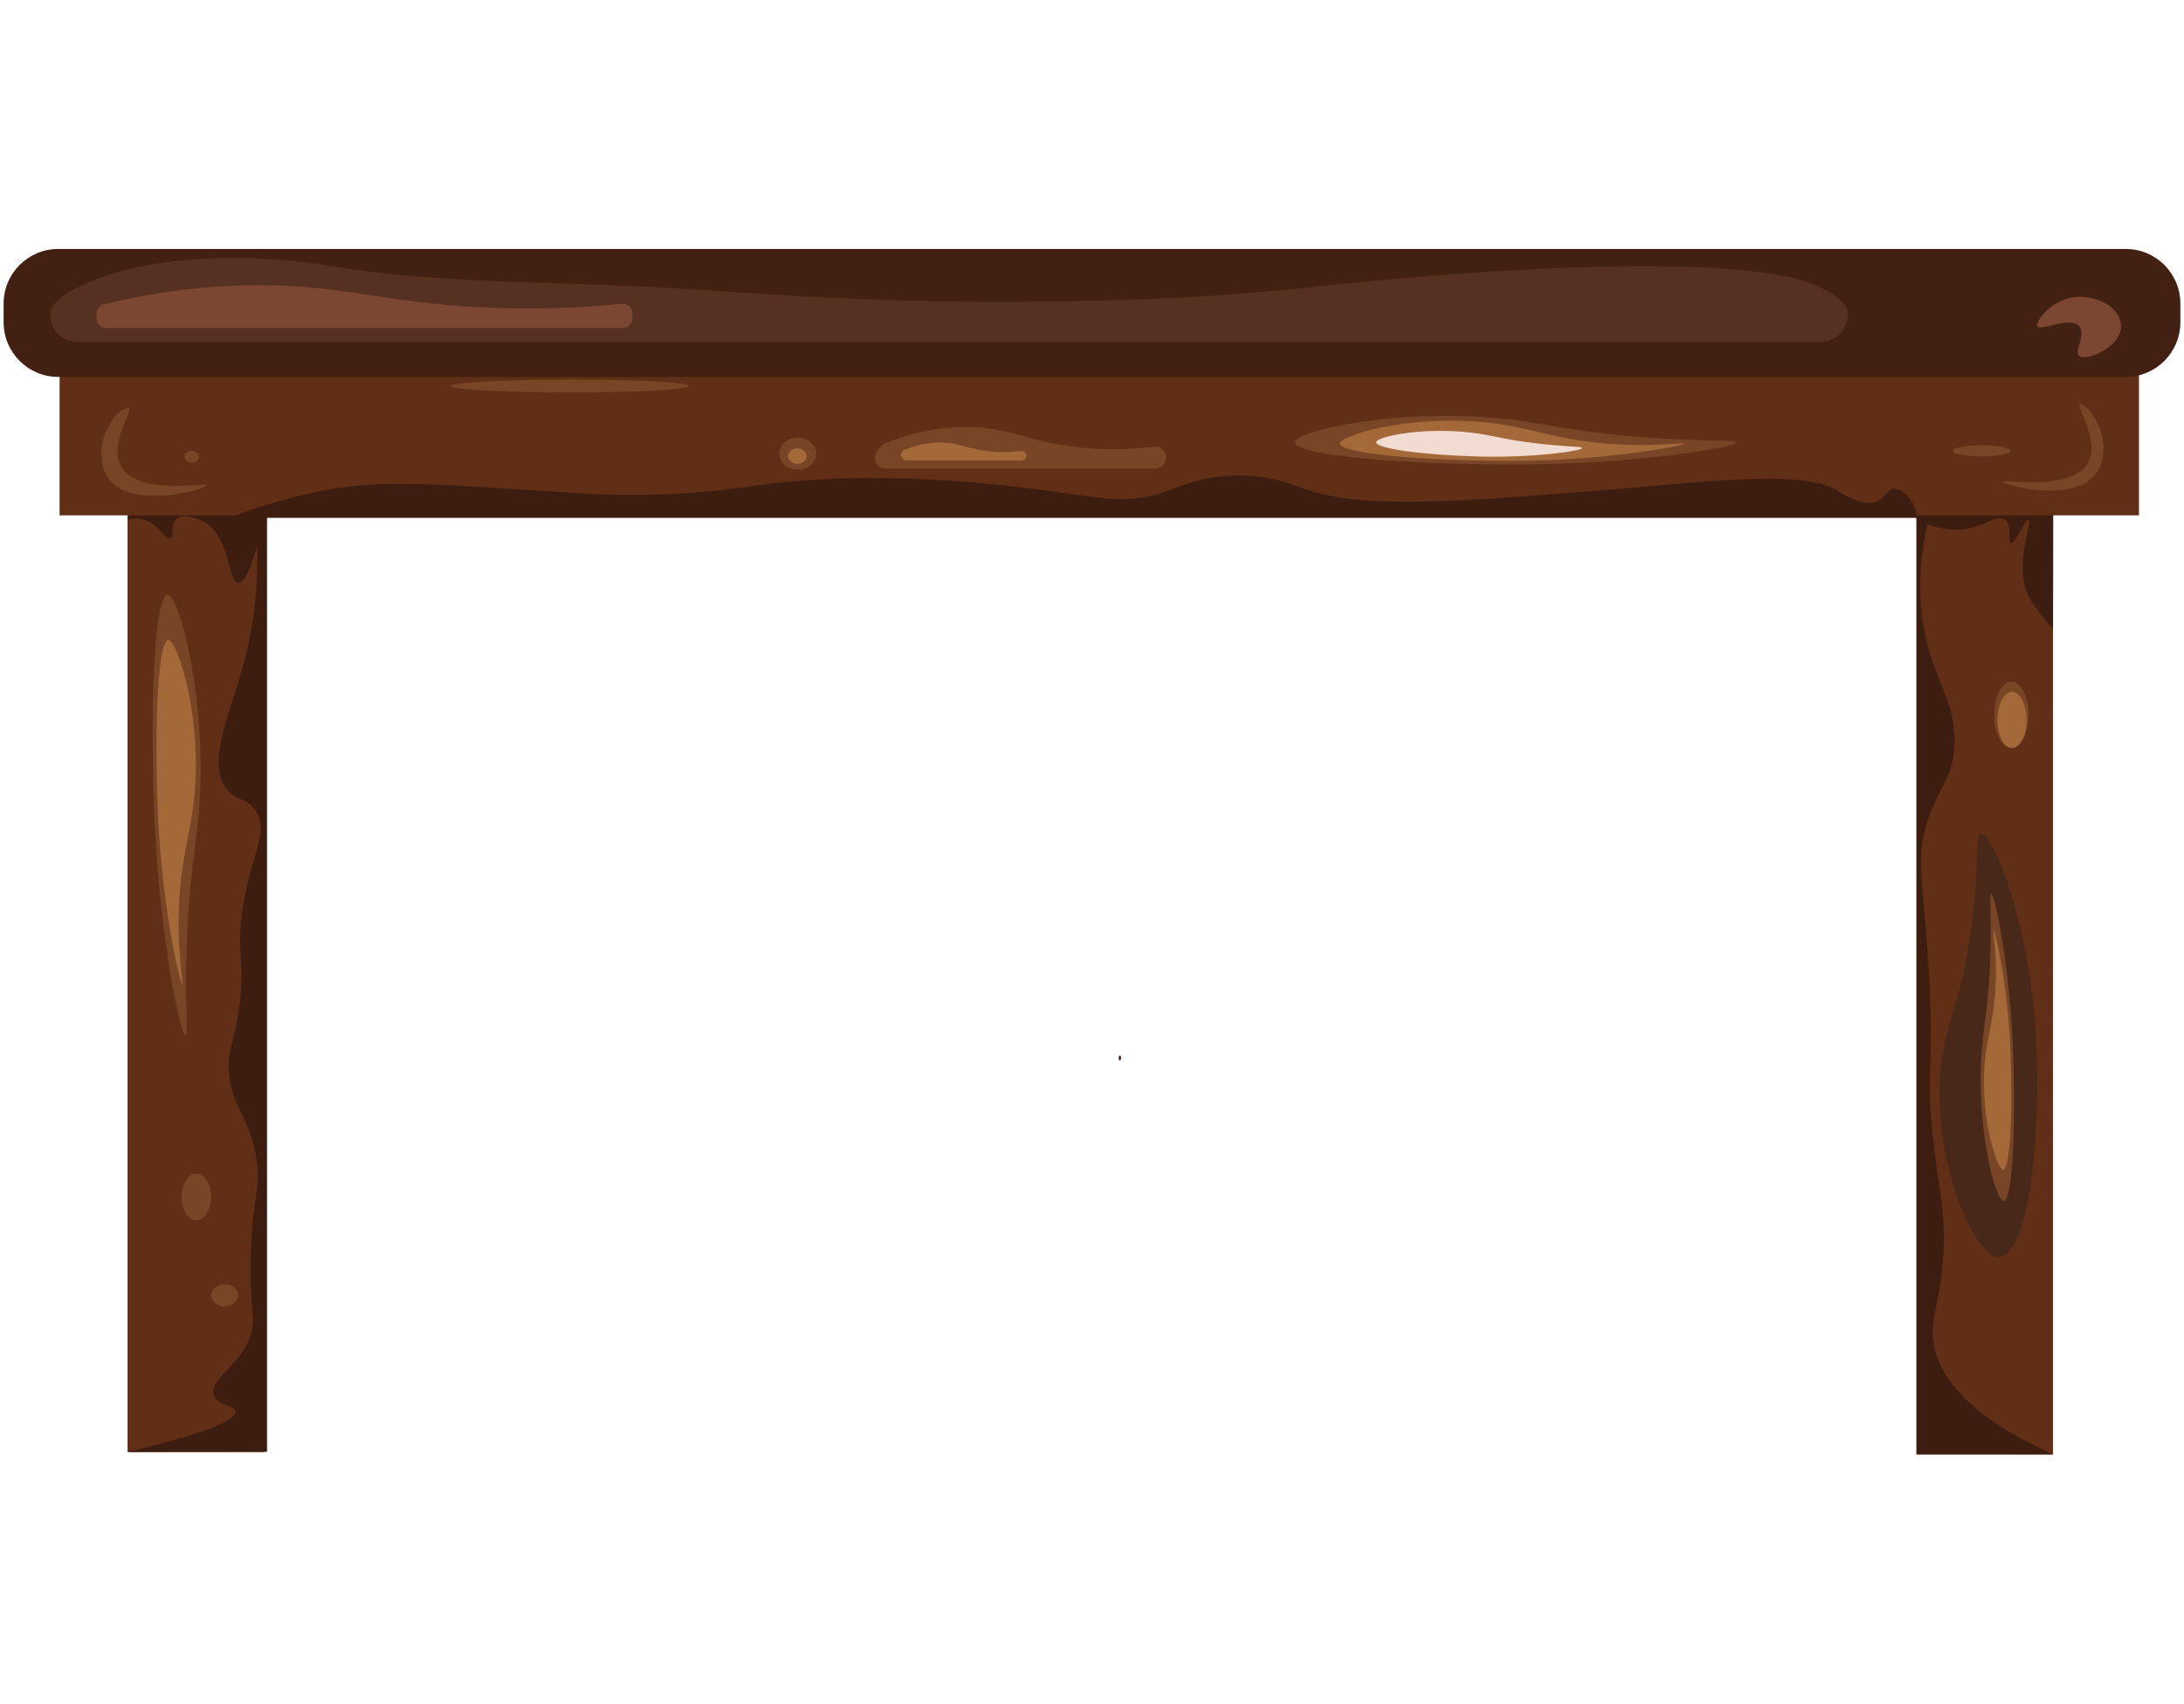
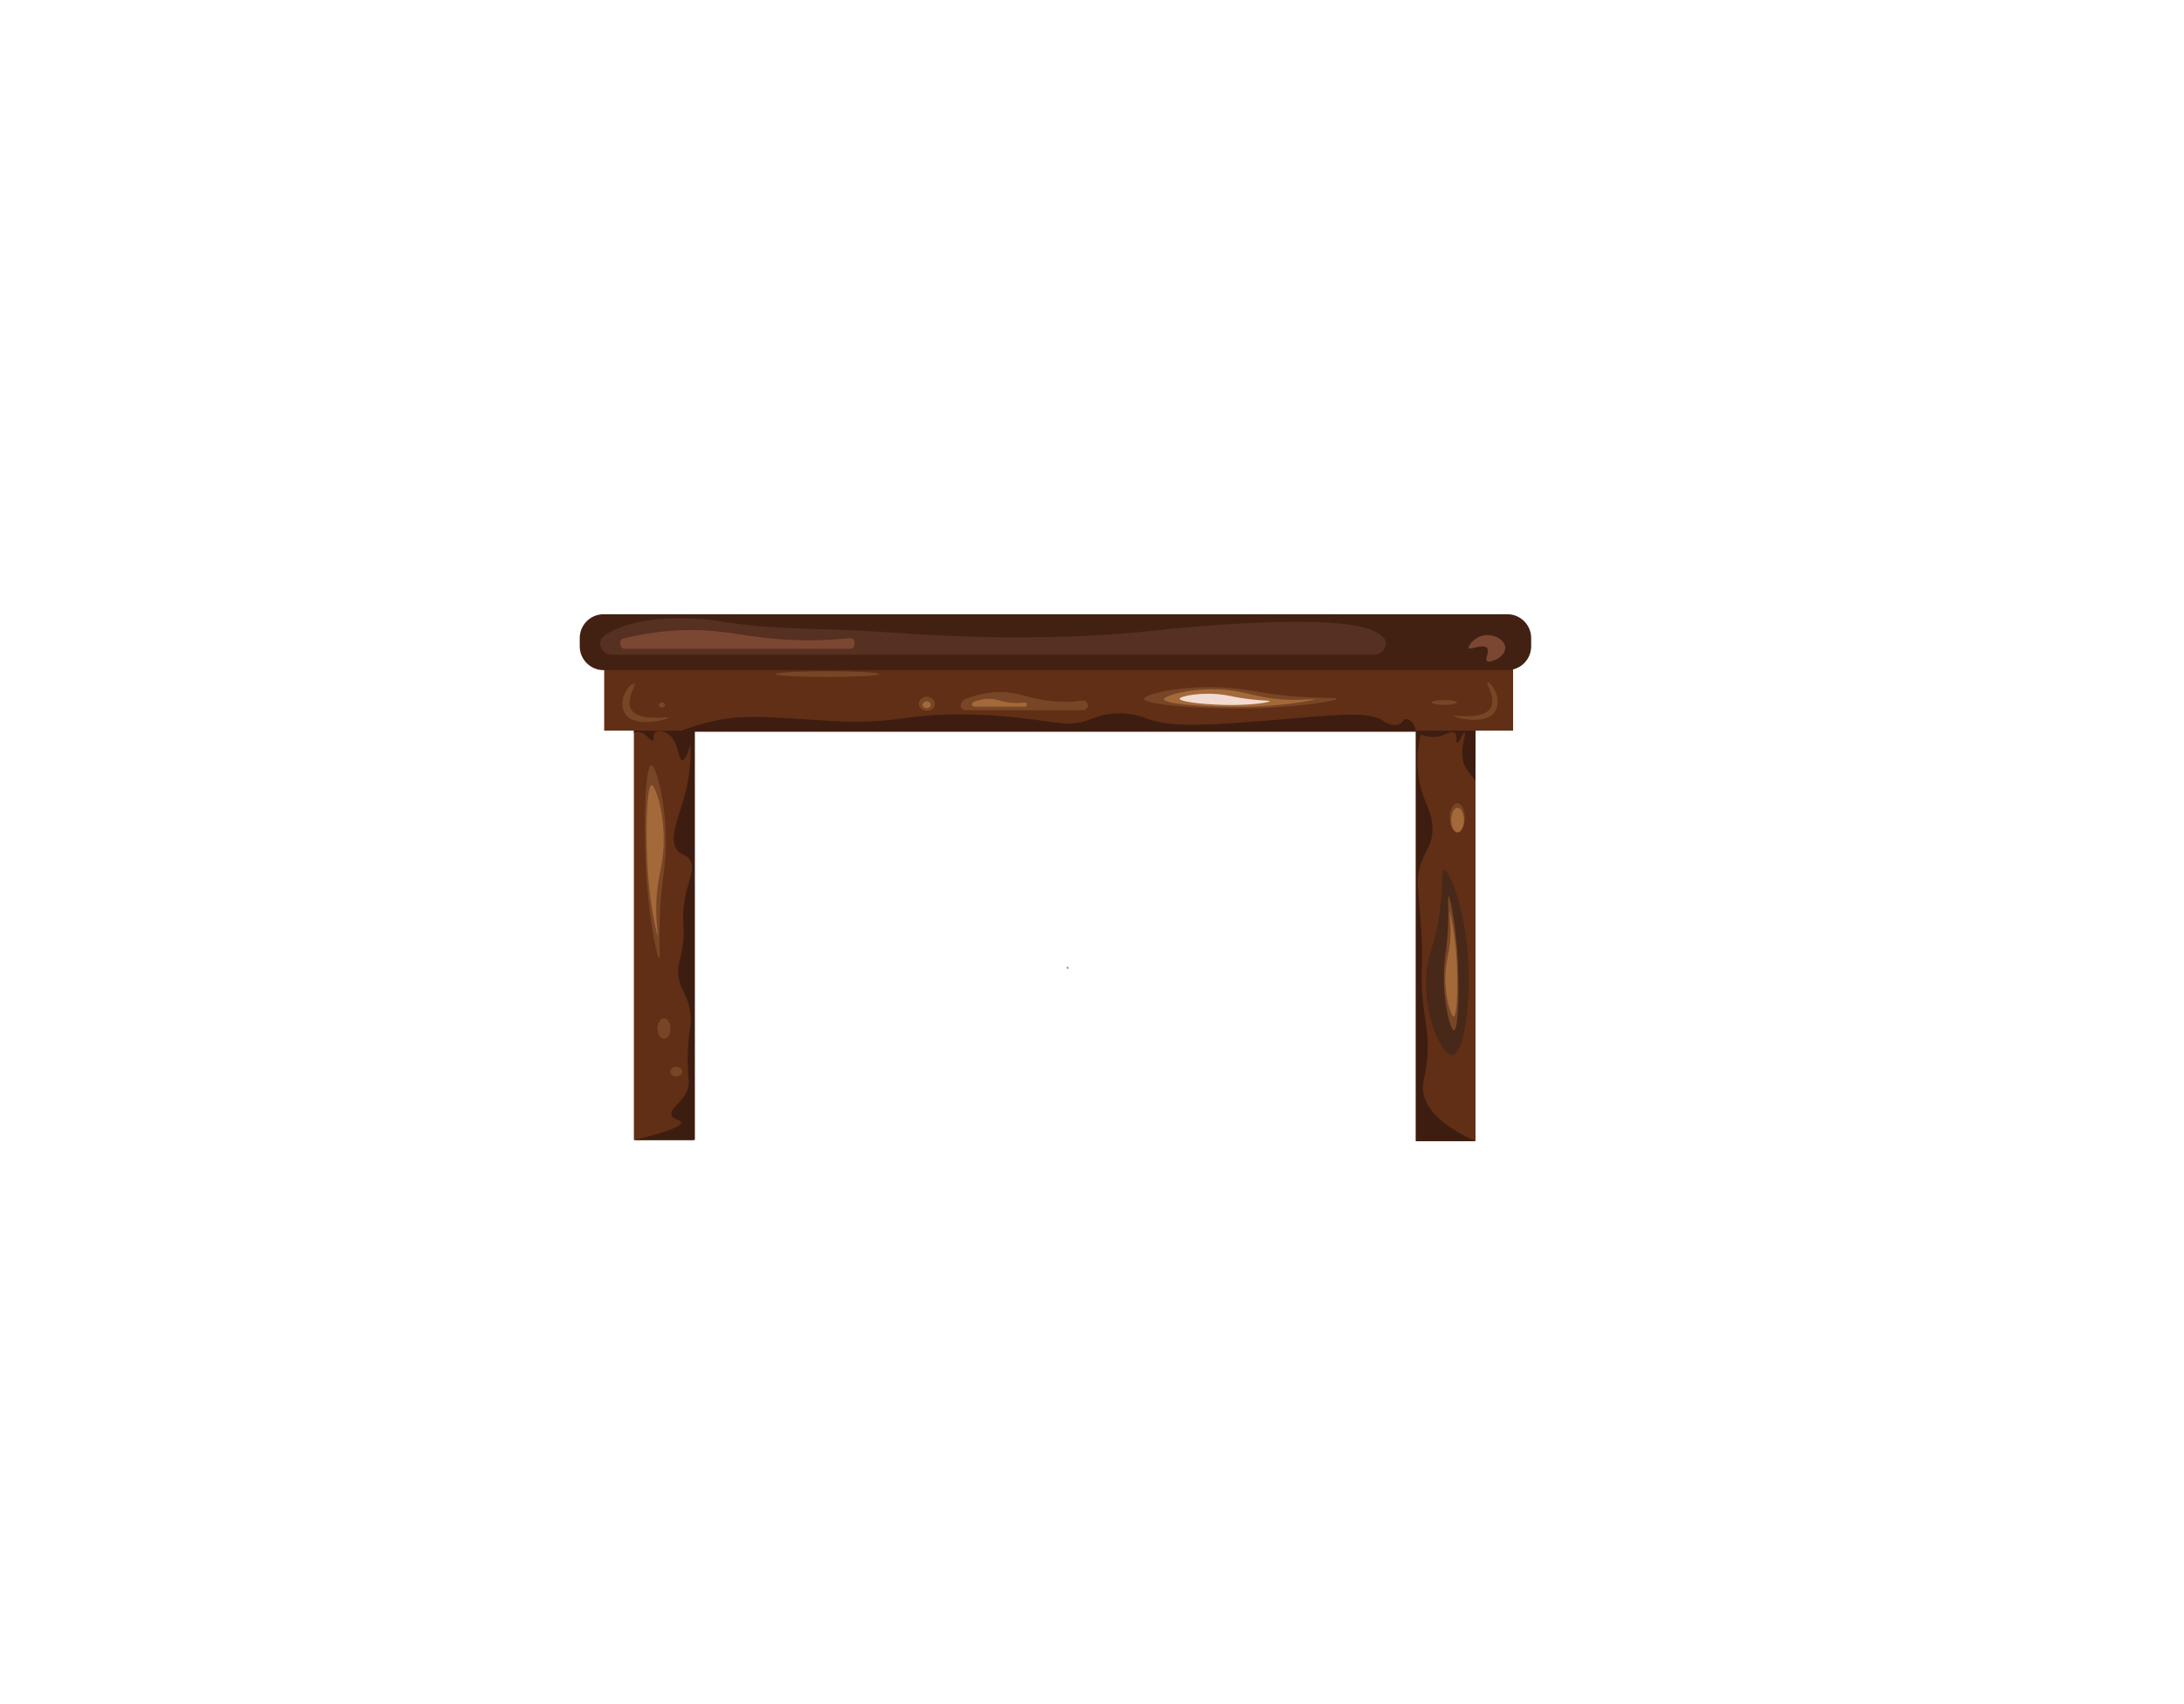
<svg xmlns="http://www.w3.org/2000/svg" id="Layer_1" data-name="Layer 1" viewBox="0 0 1621.417 1264.252">
  <defs>
    <style>
      .cls-1 {
        fill: #422113;
      }

      .cls-2 {
        fill: #612f15;
      }

      .cls-3 {
        fill: #a46939;
      }

      .cls-4 {
        fill: #3e1d11;
      }

      .cls-5 {
        fill: #482818;
      }

      .cls-6 {
        fill: #784626;
      }

      .cls-7 {
        fill: #563020;
      }

      .cls-8 {
        fill: #f2dbd0;
      }

      .cls-9 {
        fill: #7b4732;
      }
    </style>
  </defs>
-   <rect class="cls-2" x="44.242" y="232.586" width="1543.752" height="149.907" />
-   <rect class="cls-1" x="2.689" y="184.786" width="1616.039" height="94.946" rx="40.544" ry="40.544" />
-   <rect class="cls-2" x="94.682" y="379.263" width="101.336" height="698.399" />
-   <rect class="cls-2" x="1422.828" y="381.067" width="101.336" height="698.399" />
-   <path class="cls-6" d="M857.588,347.838h-199.934c-4.519,0-8.216-3.697-8.216-8.216v-0c.252-1.314.85-3.517,2.414-5.803,1.812-2.646,4.018-4.086,5.232-4.762,28.765-11.539,52.116-12.993,68.869-11.841,24.069,1.655,35.274,8.66,63.449,13.237,27.581,4.481,51.283,3.146,68.185.952.668.016,3.546.158,5.802,2.413,1.49,1.489,2.414,3.543,2.414,5.803v0c0,4.519-3.697,8.216-8.216,8.216Z" />
-   <ellipse class="cls-6" cx="592.313" cy="336.747" rx="13.694" ry="11.868" />
-   <path class="cls-7" d="M1351.878,253.67H57.33c-11.046,0-20.084-9.038-20.084-20.085,0-10.018,14.059-17.065,20.084-20.085,71.999-36.087,183.005-16.922,183.008-16.922,88.357,15.255,178.946,11.735,268.404,17.802,74.616,5.061,151.201,10.114,245.124,9.586,51.754-.291,132.127-.964,234.169-12.325.004-0,294.762-32.818,363.842,1.858,5.689,2.856,20.086,10.082,20.086,20.085,0,11.047-9.038,20.085-20.086,20.085Z" />
-   <path class="cls-9" d="M462.134,243.485H79.064c-4.046,0-7.356-3.309-7.356-7.355v-3.364c0-4.045,3.309-7.355,7.356-7.355,48.361-11.665,87.839-13.867,114.714-13.769,61.968.227,91.538,12.815,162.96,16.433,45.008,2.28,81.821-.259,105.395-2.664.599.014,3.175.142,5.193,2.16,1.333,1.333,2.161,3.172,2.161,5.194v3.364c0,4.045-3.309,7.355-7.354,7.355Z" />
-   <path class="cls-4" d="M94.706,385.869c2.545-.757,6.272-1.463,10.457-.618,12.086,2.441,17.015,15.605,21.395,14.177,3.121-1.017-.3-9.745,4.124-13.92,4.25-4.011,13.473-1.964,19.076.773,21.546,10.527,19.328,45.816,27.066,46.399,3.795.286,9.807-7.79,19.295-46.812v-3.303h-101.412v3.303Z" />
-   <path class="cls-4" d="M1422.826,385.807c19.144,8.835,32.646,8.18,41.581,5.787,10.819-2.898,19.306-9.509,24.273-5.798,5.442,4.066,1.763,16.877,4.132,17.39,3.421.741,10.582-18.138,13.2-17.391,3.583,1.023-12.846,36.003,1.968,60.294,4.414,7.237,16.182,21.037,16.182,21.037,0-.005.052-28.177.149-81.331v-3.3c-33.862.019-67.726.038-101.588.057.035,1.085.069,2.17.104,3.255Z" />
-   <path class="cls-4" d="M94.682,1077.662c34.526-.032,69.052-.063,103.578-.095V382.52h-8.852c4.35,43.419-.549,76.887-5.893,99.546-10.794,45.773-31.898,83.475-14.75,104.113,7.319,8.808,14.041,5.404,20.643,15.004,11.47,16.677-4.063,33.858-9.688,76.29-4.492,33.883,3.497,37.379-3.051,75.736-4.311,25.253-6.861,24.611-6.848,36.974.031,29.5,13.18,34.016,19.587,64.362,6.517,30.868-5.12,35.515-3.154,99.967.699,22.913,2.143,21.465,1.37,28.757-2.983,28.126-33.233,39.104-28.995,51.794,2.763,8.271,15.699,7.743,16.214,12.569.615,5.755-16.889,14.88-80.16,30.03Z" />
-   <path class="cls-4" d="M1422.831,1079.42c33.778.015,67.555.031,101.334.047-68.073-30.793-85.579-61.159-88.781-83.416-2.67-18.562,5.146-27.76,7.303-64.134,1.845-31.096-2.59-45.931-6.848-80.795-7.412-60.691,1.395-53.63-4.565-141.049-4.159-61.004-9.172-75.059.408-102.706,8.033-23.181,17.645-29.588,19.22-52.038,2.057-29.33-11.075-45.349-19.172-73.948-5.99-21.161-10.214-52.703-.049-95.716h-8.852v693.755Z" />
-   <path class="cls-6" d="M1288.78,328.292c.245,3.748-76.089,16.433-163.759,16.433-90.441,0-163.759-7.357-163.759-16.433,0-8.562,81.094-27.072,163.759-16.433,26.679,3.433,48.157,9.214,95.745,12.781,43.809,3.284,67.876,1.553,68.014,3.652Z" />
-   <path class="cls-3" d="M1250.518,329.205c.144,1.49-58.388,12.832-127.874,12.832-70.622,0-127.874-5.745-127.874-12.832,0-6.761,63.172-25.158,127.874-12.832,23.228,4.425,45.282,12.55,85.34,13.745,25.319.755,42.455-1.718,42.533-.913Z" />
-   <path class="cls-8" d="M1174.613,332.486c.079,2.119-35.748,7.461-76.71,6.33-42.237-1.167-76.373-5.892-76.244-10.555.122-4.433,38.538-12.291,76.71-6.33,11.624,1.815,19.603,4.348,40.485,6.909,23.505,2.883,35.713,2.412,35.759,3.646Z" />
-   <path class="cls-6" d="M137.743,768.72c-3.735.398-19.518-75.357-23.09-162.953-3.684-90.366.681-163.922,9.748-164.292,8.554-.349,30.352,79.924,23.09,162.953-2.344,26.796-7.245,48.492-8.87,96.186-1.496,43.906,1.213,67.883-.878,68.106Z" />
-   <path class="cls-3" d="M135.272,730.528c-1.483.205-15.2-57.817-18.03-127.245-2.877-70.564.532-128.002,7.612-128.29,6.755-.275,27.71,62.095,18.03,127.245-3.475,23.389-10.695,45.755-10.257,85.829.277,25.329,3.446,42.35,2.645,42.461Z" />
-   <path class="cls-5" d="M1443.074,777.407c4.481-24.175,11.744-34.202,18.503-75.376,8.875-54.069,3.835-82.376,9.244-83.275,8.804-1.464,37.423,71.067,40.991,155.756,3.657,86.822-8.766,157.852-27.747,158.652-18.68.787-54.816-81.168-40.99-155.756Z" />
-   <path class="cls-6" d="M1478.227,663.168c2.606-.277,13.619,52.581,16.111,113.703,2.571,63.055-.475,114.379-6.802,114.637-5.969.243-21.179-55.768-16.111-113.703,1.635-18.698,5.055-33.836,6.189-67.115,1.044-30.636-.846-47.367.613-47.522Z" />
-   <path class="cls-3" d="M1479.951,689.817c1.035-.143,10.606,40.343,12.581,88.787,2.007,49.237-.371,89.315-5.312,89.517-4.714.192-19.335-43.328-12.581-88.787,2.425-16.32,7.463-31.927,7.157-59.889-.193-17.674-2.404-29.55-1.845-29.628Z" />
-   <ellipse class="cls-6" cx="1493.278" cy="530.508" rx="12.781" ry="24.649" />
-   <ellipse class="cls-5" cx="831.397" cy="785.218" rx=".913" ry="1.826" />
-   <ellipse class="cls-6" cx="145.779" cy="888.38" rx="10.955" ry="17.346" />
-   <ellipse class="cls-6" cx="166.777" cy="961.415" rx="10.042" ry="8.216" />
-   <ellipse class="cls-3" cx="1493.735" cy="534.331" rx="10.799" ry="20.826" />
-   <path class="cls-6" d="M86.75,347.216c12.267,21.939,63.275,11.924,63.366,14.169.095,2.327-54.512,17.13-70.297-7.303-4.689-7.258-4.592-15.872-4.565-18.259.211-18.648,14.608-33.308,17.346-31.953,3.429,1.698-15.155,26.705-5.851,43.346Z" />
-   <path class="cls-6" d="M89.848,346.065c12.267,21.939,63.275,11.924,63.366,14.169.095,2.327-54.512,17.13-70.297-7.303-4.689-7.258-4.592-15.872-4.565-18.259.211-18.648,14.608-33.308,17.346-31.953,3.429,1.698-15.155,26.705-5.851,43.346Z" />
-   <path class="cls-9" d="M1574.696,242.174c0,15.351-25.774,26.418-31.04,21.911-4.11-3.518,5.255-15.701,0-21.911-6.733-7.957-28.817,4.119-31.04,0-2.035-3.772,12.26-21.911,31.04-21.911,17.143,0,31.04,9.809,31.04,21.911Z" />
-   <path class="cls-3" d="M758.479,341.747h-85.981c-1.871-.366-3.292-1.815-3.534-3.534-.297-2.107,1.224-4.284,3.588-4.774,11.96-4.687,21.859-5.386,29.318-4.862,10.376.729,15.191,3.728,27.287,5.693,11.861,1.927,22.053,1.353,29.323.409.288.007,1.525.068,2.496,1.038.641.64,1.038,1.524,1.038,2.495,0,1.944-1.59,3.534-3.534,3.534Z" />
-   <ellipse class="cls-3" cx="591.933" cy="338.53" rx="6.895" ry="5.735" />
-   <ellipse class="cls-6" cx="142.318" cy="338.962" rx="5.249" ry="4.337" />
-   <ellipse class="cls-6" cx="423.275" cy="286.468" rx="88.327" ry="4.793" />
-   <path class="cls-6" d="M1550.111,343.381c-12.267,21.939-63.275,11.924-63.366,14.169-.095,2.327,54.512,17.13,70.297-7.303,4.689-7.258,4.592-15.872,4.565-18.259-.211-18.648-14.608-33.308-17.346-31.953-3.429,1.698,15.155,26.705,5.851,43.346Z" />
-   <ellipse class="cls-6" cx="1471.273" cy="334.626" rx="21.397" ry="4.108" />
-   <path class="cls-4" d="M1422.999,384.333H196.19v-1.804c-25.361,5.679-30.91,5.993-31.143,5.174-.524-1.843,25.328-11.591,51.125-18.259,6.148-1.589,19.95-4.982,35.605-7.303,30.083-4.461,57.437-3.543,105.216-.685,73.783,4.413,93.796,6.87,134.203,5.478,53.672-1.85,62.538-7.851,115.029-10.955,72.836-4.308,141.031,4.54,149.266,5.478,58.294,6.636,77.925,14.402,109.781,3.424,11.425-3.938,26.501-11.003,49.299-11.868,26.225-.996,45.868,6.85,52.037,9.13,43.355,16.016,108.212,10.849,230.061,1.141,68.578-5.463,142.621-15.271,167.752.913,2.726,1.754,19.418,13.177,30.584,7.303,5.578-2.934,5.983-8.295,10.955-8.673,7.225-.549,16.108,9.978,16.968,19.982.054.628.067,1.155.07,1.525Z" />
+   <rect class="cls-2" x="448.554" y="476.772" width="674.77" height="65.524" />
+   <rect class="cls-1" x="430.391" y="455.879" width="706.366" height="41.501" rx="17.722" ry="17.722" />
+   <rect class="cls-2" x="470.601" y="540.884" width="44.294" height="305.268" />
+   <rect class="cls-2" x="1051.13" y="541.673" width="44.294" height="305.268" />
+   <path class="cls-6" d="M804.065,527.149h-87.39c-1.975,0-3.591-1.616-3.591-3.591h0c.11-.575.372-1.538,1.055-2.537.792-1.157,1.756-1.786,2.287-2.081,12.573-5.044,22.78-5.679,30.102-5.176,10.52.723,15.418,3.785,27.733,5.786,12.056,1.959,22.416,1.375,29.804.416.292.007,1.55.069,2.536,1.055.651.651,1.055,1.549,1.055,2.536h0c0,1.975-1.616,3.591-3.591,3.591Z" />
+   <ellipse class="cls-6" cx="688.114" cy="522.301" rx="5.986" ry="5.188" />
+   <path class="cls-7" d="M1020.118,485.988H454.275c-4.828,0-8.779-3.95-8.779-8.779,0-4.379,6.145-7.459,8.779-8.779,31.471-15.773,79.991-7.397,79.992-7.396,38.621,6.668,78.217,5.129,117.319,7.781,32.614,2.212,66.09,4.421,107.143,4.19,22.622-.127,57.752-.421,102.355-5.387.002-0,128.84-14.345,159.035.812,2.487,1.248,8.779,4.407,8.779,8.779,0,4.828-3.95,8.779-8.779,8.779Z" />
+   <path class="cls-9" d="M631.213,481.536h-167.439c-1.768,0-3.215-1.447-3.215-3.215v-1.47c0-1.768,1.447-3.215,3.215-3.215,21.139-5.099,38.394-6.061,50.141-6.018,27.086.099,40.011,5.601,71.23,7.183,19.673.997,35.764-.113,46.068-1.164.262.006,1.388.062,2.27.944.583.583.945,1.386.945,2.27v1.47c0,1.768-1.447,3.215-3.215,3.215Z" />
+   <path class="cls-4" d="M470.611,543.772c1.112-.331,2.741-.64,4.571-.27,5.283,1.067,7.437,6.821,9.352,6.197,1.364-.445-.131-4.259,1.803-6.084,1.857-1.753,5.889-.859,8.338.338,9.418,4.601,8.448,20.026,11.83,20.281,1.659.125,4.286-3.405,8.434-20.461v-1.444h-44.327v1.444Z" />
+   <path class="cls-4" d="M1051.129,543.744c8.368,3.862,14.27,3.575,18.175,2.529,4.729-1.267,8.439-4.156,10.61-2.534,2.379,1.777.77,7.377,1.806,7.601,1.495.324,4.625-7.928,5.77-7.601,1.566.447-5.615,15.737.86,26.354,1.929,3.163,7.073,9.195,7.073,9.195,0-.002.023-12.316.065-35.55v-1.443c-14.801.008-29.603.017-44.404.025.015.474.03.949.045,1.423Z" />
+   <path class="cls-4" d="M470.601,846.152c15.091-.014,30.183-.028,45.273-.042v-303.803h-3.869c1.901,18.978-.24,33.607-2.576,43.511-4.718,20.007-13.943,36.486-6.447,45.507,3.199,3.85,6.137,2.362,9.023,6.558,5.014,7.29-1.776,14.799-4.235,33.346-1.964,14.81,1.528,16.338-1.334,33.104-1.884,11.038-2.999,10.757-2.993,16.161.013,12.894,5.761,14.868,8.562,28.132,2.849,13.492-2.238,15.524-1.379,43.695.305,10.015.937,9.382.599,12.57-1.304,12.294-14.526,17.092-12.674,22.639,1.208,3.615,6.862,3.384,7.087,5.494.269,2.516-7.382,6.504-35.038,13.126Z" />
+   <path class="cls-4" d="M1051.131,846.921c14.764.007,29.528.014,44.293.02-29.755-13.459-37.407-26.732-38.806-36.461-1.167-8.114,2.249-12.134,3.192-28.033.806-13.592-1.132-20.076-2.993-35.315-3.24-26.528.61-23.441-1.995-61.652-1.818-26.665-4.009-32.808.179-44.892,3.511-10.132,7.713-12.933,8.401-22.745.899-12.82-4.841-19.822-8.38-32.322-2.618-9.249-4.465-23.036-.021-41.837h-3.869v303.238Z" />
+   <path class="cls-6" d="M992.538,518.605c.107,1.639-33.258,7.183-71.578,7.183-39.532,0-71.578-3.216-71.578-7.183,0-3.742,35.446-11.833,71.578-7.183,11.661,1.501,21.049,4.027,41.85,5.587,19.149,1.435,29.669.679,29.729,1.596Z" />
+   <path class="cls-3" d="M975.814,519.004c.063.651-25.521,5.609-55.893,5.609-30.869,0-55.893-2.511-55.893-5.609,0-2.955,27.612-10.996,55.893-5.609,10.153,1.934,19.793,5.486,37.302,6.008,11.067.33,18.557-.751,18.591-.399Z" />
+   <path class="cls-8" d="M942.636,520.438c.035.926-15.625,3.261-33.53,2.767-18.462-.51-33.382-2.575-33.326-4.613.053-1.938,16.845-5.373,33.53-2.767,5.081.793,8.569,1.9,17.696,3.02,10.274,1.26,15.61,1.054,15.63,1.594Z" />
+   <path class="cls-6" d="M489.423,711.115c-1.633.174-8.531-32.938-10.092-71.226-1.61-39.499.297-71.65,4.261-71.812,3.739-.152,13.267,34.935,10.092,71.226-1.024,11.713-3.167,21.196-3.877,42.043-.654,19.191.53,29.672-.384,29.769Z" />
+   <path class="cls-3" d="M488.343,694.421c-.648.09-6.644-25.272-7.881-55.618-1.257-30.843.232-55.949,3.327-56.075,2.953-.12,12.112,27.141,7.881,55.618-1.519,10.223-4.675,20-4.483,37.516.121,11.071,1.506,18.511,1.156,18.56Z" />
+   <path class="cls-5" d="M1059.979,714.912c1.959-10.567,5.133-14.95,8.087-32.947,3.879-23.633,1.676-36.006,4.04-36.399,3.848-.64,16.358,31.063,17.917,68.081,1.599,37.95-3.832,68.997-12.128,69.346-8.165.344-23.96-35.478-17.917-68.081Z" />
+   <path class="cls-6" d="M1075.345,664.978c1.139-.121,5.953,22.983,7.042,49.699,1.124,27.561-.208,49.995-2.973,50.108-2.609.106-9.257-24.376-7.042-49.699.715-8.173,2.21-14.79,2.705-29.336.456-13.391-.37-20.704.268-20.772Z" />
+   <path class="cls-3" d="M1076.098,676.626c.452-.062,4.636,17.634,5.499,38.809.877,21.521-.162,39.039-2.322,39.127-2.06.084-8.451-18.938-5.499-38.809,1.06-7.133,3.262-13.955,3.128-26.177-.085-7.725-1.051-12.916-.807-12.95Z" />
+   <ellipse class="cls-6" cx="1081.923" cy="606.993" rx="5.587" ry="10.774" />
+   <ellipse class="cls-5" cx="792.617" cy="718.326" rx=".399" ry=".798" />
+   <ellipse class="cls-6" cx="492.935" cy="763.418" rx="4.788" ry="7.582" />
+   <ellipse class="cls-6" cx="502.113" cy="795.341" rx="4.389" ry="3.591" />
+   <ellipse class="cls-3" cx="1082.123" cy="608.664" rx="4.72" ry="9.103" />
+   <path class="cls-6" d="M467.134,526.877c5.362,9.589,27.657,5.212,27.697,6.193.041,1.017-23.827,7.488-30.726-3.192-2.05-3.172-2.007-6.938-1.995-7.981.092-8.151,6.385-14.559,7.582-13.966,1.499.742-6.624,11.673-2.557,18.946Z" />
+   <path class="cls-6" d="M468.488,526.374c5.362,9.589,27.657,5.212,27.697,6.193.041,1.017-23.827,7.488-30.726-3.192-2.05-3.172-2.007-6.938-1.995-7.981.092-8.151,6.385-14.559,7.582-13.966,1.499.742-6.624,11.673-2.557,18.946Z" />
+   <path class="cls-9" d="M1117.511,480.963c0,6.71-11.266,11.547-13.567,9.577-1.796-1.538,2.297-6.863,0-9.577-2.943-3.478-12.596,1.801-13.567,0-.89-1.649,5.359-9.577,13.567-9.577,7.493,0,13.567,4.288,13.567,9.577Z" />
+   <path class="cls-3" d="M760.745,524.486h-37.582c-.818-.16-1.439-.793-1.545-1.544-.13-.921.535-1.872,1.568-2.087,5.228-2.049,9.555-2.354,12.815-2.125,4.535.319,6.64,1.629,11.927,2.488,5.184.842,9.639.591,12.817.179.126.003.667.03,1.091.454.28.28.454.666.454,1.091,0,.85-.695,1.544-1.545,1.544Z" />
+   <ellipse class="cls-3" cx="687.948" cy="523.08" rx="3.014" ry="2.507" />
+   <ellipse class="cls-6" cx="491.423" cy="523.269" rx="2.295" ry="1.895" />
+   <ellipse class="cls-6" cx="614.228" cy="500.324" rx="38.607" ry="2.095" />
+   <path class="cls-6" d="M1106.765,525.2c-5.362,9.589-27.657,5.212-27.697,6.193-.041,1.017,23.827,7.488,30.726-3.192,2.05-3.172,2.007-6.938,1.995-7.981-.092-8.151-6.385-14.559-7.582-13.966-1.499.742,6.624,11.673,2.557,18.946Z" />
+   <ellipse class="cls-6" cx="1072.305" cy="521.373" rx="9.353" ry="1.796" />
+   <path class="cls-4" d="M1051.205,543.1h-536.235v-.789c-11.085,2.482-13.511,2.619-13.613,2.262-.229-.806,11.071-5.066,22.347-7.981,2.687-.695,8.72-2.178,15.563-3.192,13.149-1.95,25.106-1.548,45.99-.299,32.25,1.929,40.998,3.003,58.66,2.394,23.46-.809,27.335-3.432,50.279-4.788,31.837-1.883,61.644,1.984,65.244,2.394,25.48,2.901,34.061,6.295,47.985,1.496,4.994-1.721,11.584-4.809,21.549-5.188,11.463-.435,20.049,2.994,22.745,3.99,18.95,7,47.299,4.742,100.559.499,29.975-2.388,62.339-6.675,73.324.399,1.191.767,8.487,5.76,13.368,3.192,2.438-1.283,2.615-3.626,4.788-3.791,3.158-.24,7.041,4.361,7.417,8.734.024.275.029.505.031.667Z" />
</svg>
